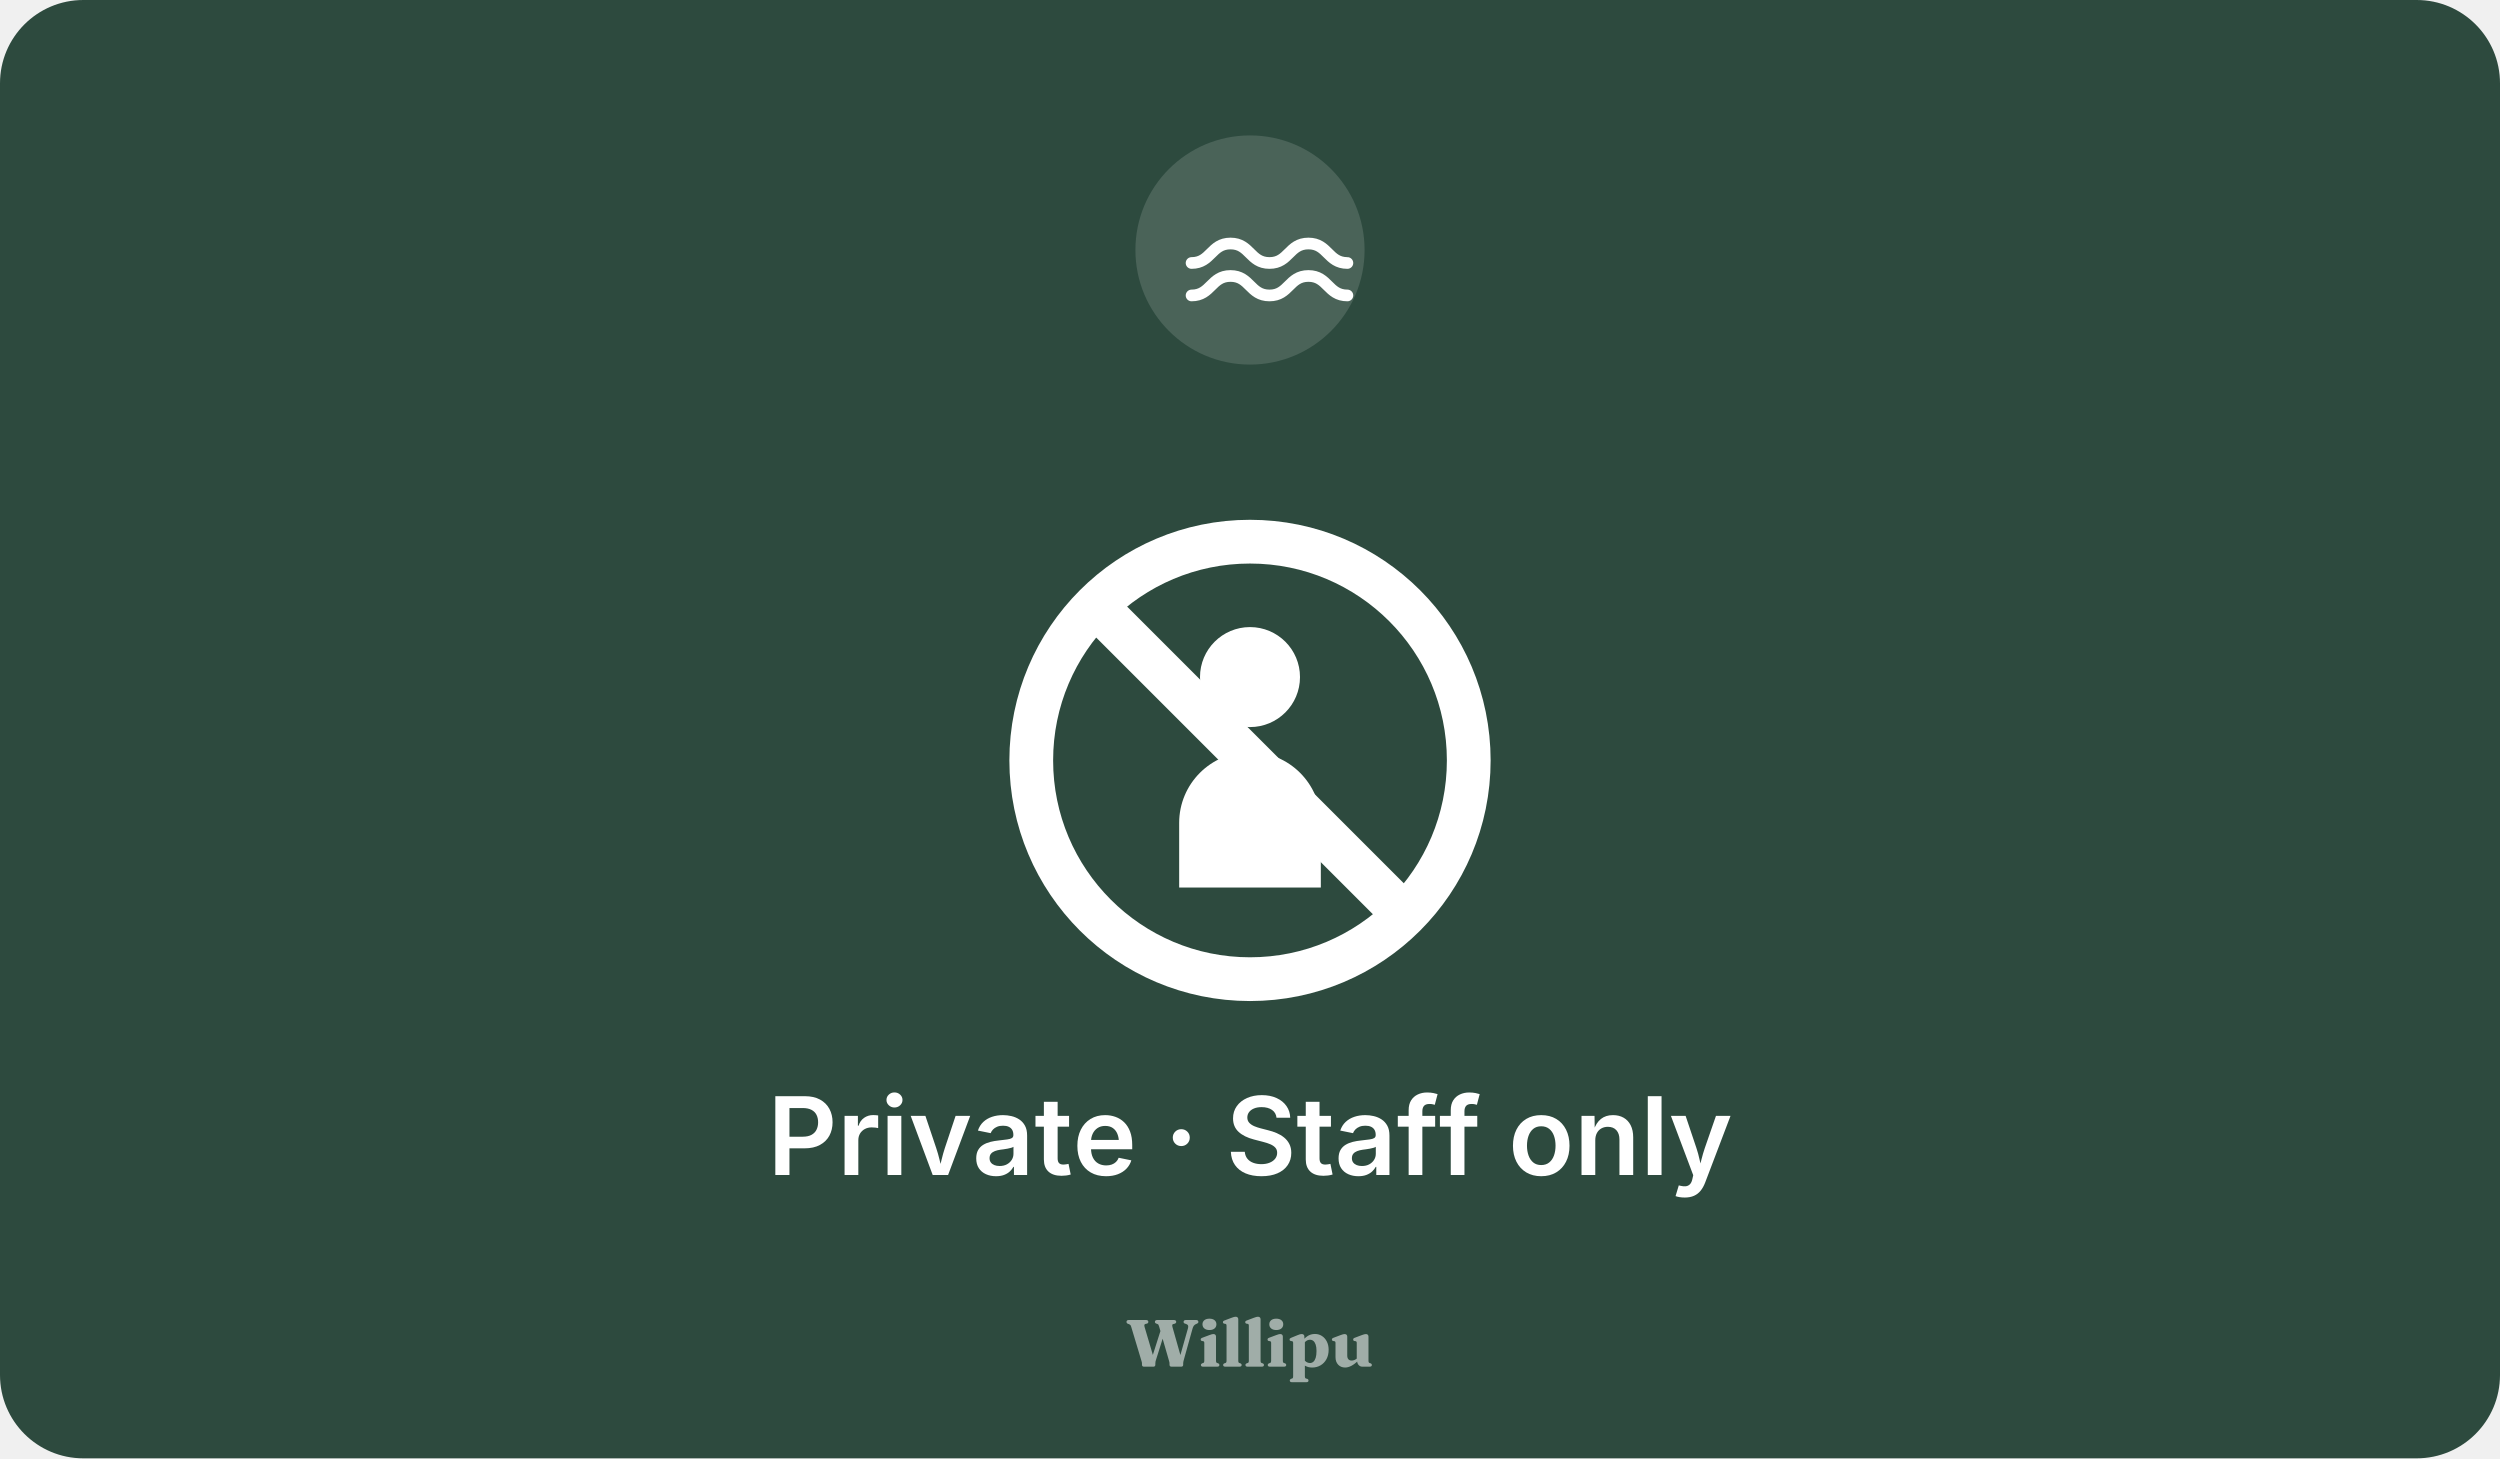
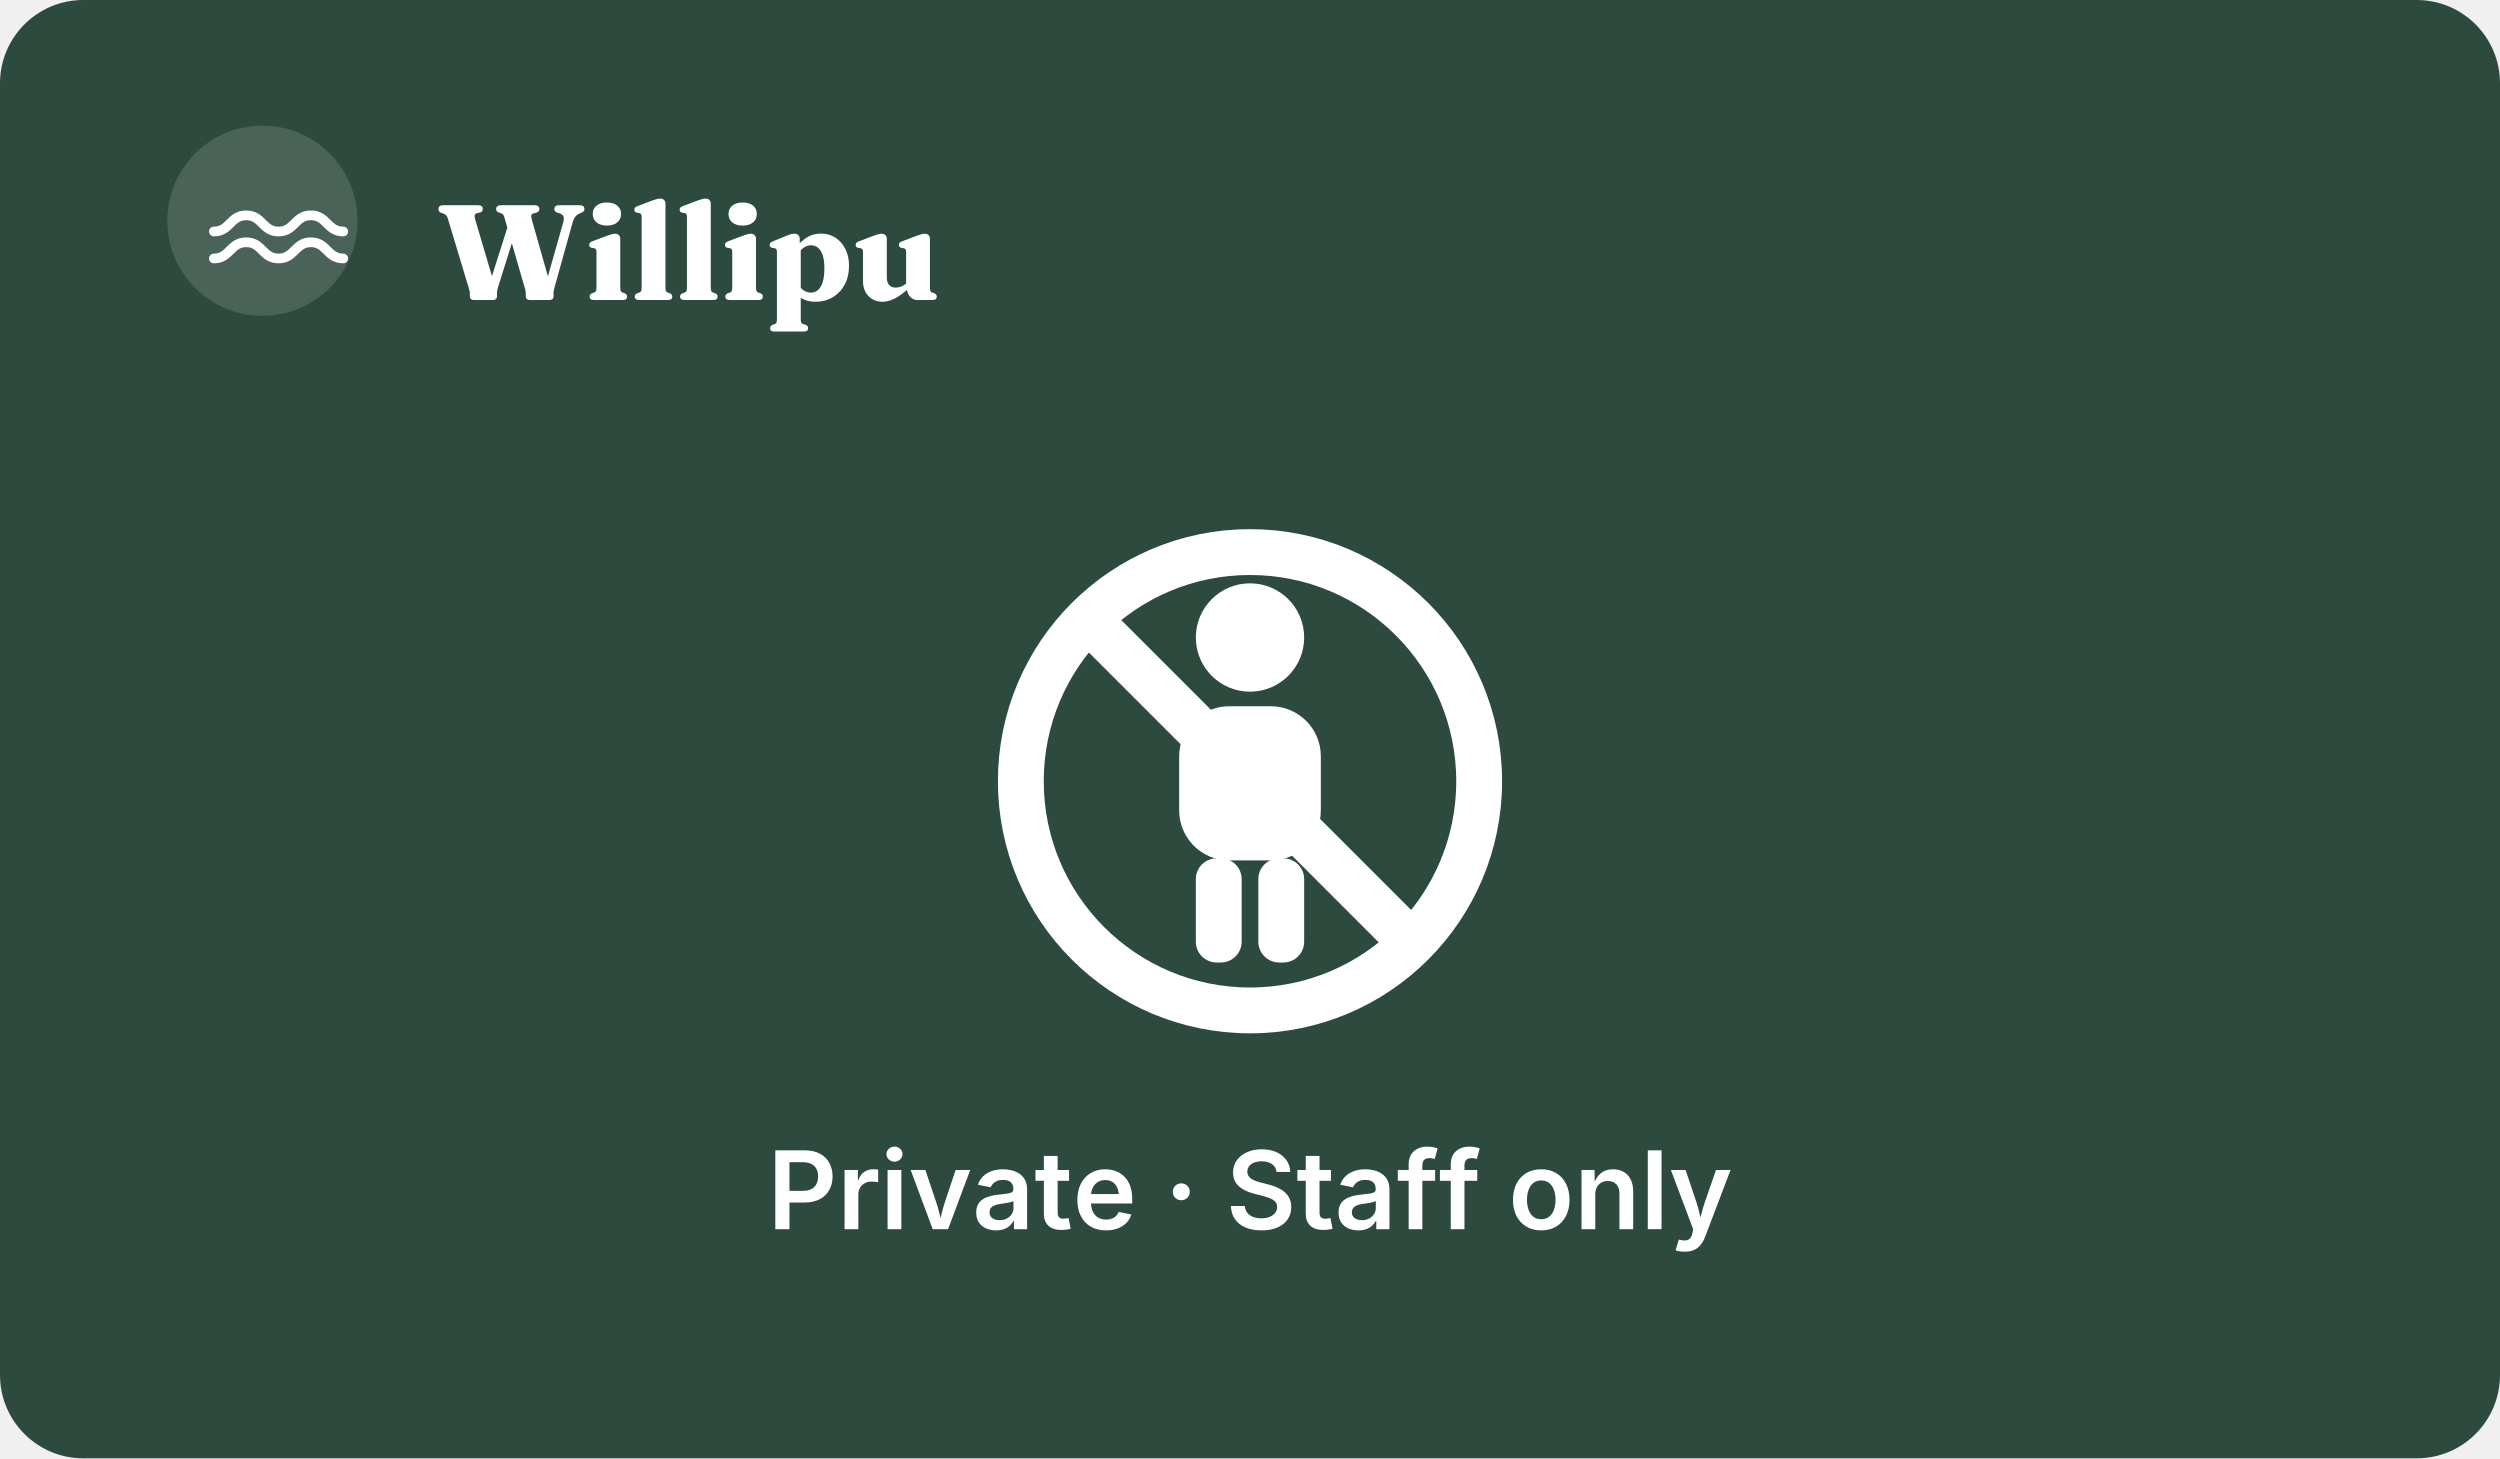
<svg xmlns="http://www.w3.org/2000/svg" width="120mm" height="70mm" viewBox="0 0 120 70">
  <rect width="120" height="70" rx="4" fill="#2d4a3e" />
-   <g transform="translate(53.5 5.5) scale(0.1)">
+   <g transform="translate(7.2 5.2) scale(0.083)">
    <circle cx="65" cy="65" r="55" fill="#ffffff" fill-opacity="0.14" />
    <g transform="translate(27.60 27.60) scale(3.1167)" fill="none" stroke="#ffffff" stroke-width="1.8" stroke-linecap="round">
      <path d="M3 14c3 0 3-3 6-3s3 3 6 3 3-3 6-3 3 3 6 3" />
      <path d="M3 19c3 0 3-3 6-3s3 3 6 3 3-3 6-3 3 3 6 3" />
    </g>
  </g>
-   <g>
-     <circle cx="60" cy="32.5" r="2.4" fill="#ffffff" />
-     <path d="M 56.6,42.6 v-3.1 a 3.4,3.4 0 0 1 6.8,0 v3.1 z" fill="#ffffff" />
-     <circle cx="60" cy="36.5" r="10.5" fill="none" stroke="#ffffff" stroke-width="2.1" />
-     <line x1="52.6" y1="29.1" x2="67.4" y2="43.9" stroke="#ffffff" stroke-width="2.1" />
+   <g transform="translate(21.000 14.400)" fill="#ffffff">
+     <g transform="scale(0.00325 -0.00325)">
+       <path transform="translate(0 0)" d="M1043 1104 1174 1080 897 199Q889 175 884.0 151.5Q879 128 879 96V57Q879 29 863.5 14.5Q848 0 824 0H534Q509 0 493.5 14.5Q478 29 478 57V96Q478 115 475.0 129.5Q472 144 462 175L153 1202Q143 1235 129.5 1249.5Q116 1264 93 1274L53 1288Q32 1296 23.0 1311.0Q14 1326 14 1345Q14 1371 31.5 1385.5Q49 1400 86 1400H597Q634 1400 651.5 1385.0Q669 1370 669 1345Q669 1305 629 1292L580 1281Q555 1274 550.0 1250.5Q545 1227 558 1185L851 194L726 106ZM1726 1344Q1726 1370 1744.0 1385.0Q1762 1400 1798 1400H2098Q2136 1400 2153.0 1385.0Q2170 1370 2170 1344Q2170 1325 2160.5 1313.0Q2151 1301 2124 1289L2092 1275Q2057 1258 2033.5 1228.0Q2010 1198 1993 1136L1732 199Q1722 162 1718.0 142.0Q1714 122 1714 96V57Q1714 29 1698.5 14.5Q1683 0 1659 0H1360Q1336 0 1320.0 14.5Q1304 29 1304 57V96Q1304 113 1301.5 128.5Q1299 144 1289 177L993 1202Q981 1245 971.5 1258.5Q962 1272 945 1278L906 1293Q884 1301 875.0 1313.0Q866 1325 866 1344Q866 1370 884.0 1385.0Q902 1400 938 1400H1433Q1470 1400 1487.5 1385.0Q1505 1370 1505 1344Q1505 1324 1494.0 1310.5Q1483 1297 1460 1289L1415 1278Q1392 1271 1386.5 1252.0Q1381 1233 1394 1184L1675 193L1563 109L1858 1152Q1872 1201 1861.0 1232.0Q1850 1263 1803 1281L1765 1292Q1745 1300 1735.5 1312.5Q1726 1325 1726 1344Z" />
+       <path transform="translate(2178 0)" d="M521 903V183Q521 148 528.5 132.5Q536 117 553 111L583 101Q604 93 613.0 80.0Q622 67 622 50Q622 27 606.5 13.5Q591 0 558 0H132Q99 0 83.5 13.5Q68 27 68 50Q68 67 77.5 79.5Q87 92 107 101L138 111Q155 117 162.5 132.5Q170 148 170 183V708Q170 736 161.5 748.5Q153 761 136 765L99 770Q79 776 70.5 786.5Q62 797 62 814Q62 834 73.5 846.0Q85 858 116 870L322 947Q368 964 394.5 971.5Q421 979 441 979Q481 979 501.0 957.5Q521 936 521 903ZM324 1099Q228 1099 171.5 1145.5Q115 1192 115 1271Q115 1349 171.5 1394.5Q228 1440 324 1440Q420 1440 476.5 1394.5Q533 1349 533 1271Q533 1192 476.5 1145.5Q420 1099 324 1099Z" />
+       <path transform="translate(2845 0)" d="M522 1422V183Q522 148 529.0 132.5Q536 117 553 111L583 101Q604 93 613.5 80.0Q623 67 623 50Q623 27 607.5 13.5Q592 0 558 0H133Q99 0 83.5 13.5Q68 27 68 50Q68 67 77.5 80.0Q87 93 108 101L139 111Q155 117 162.5 132.5Q170 148 170 183V1228Q170 1256 162.0 1268.0Q154 1280 137 1284L99 1290Q80 1295 71.0 1306.0Q62 1317 62 1334Q62 1354 73.5 1366.0Q85 1378 116 1389L322 1467Q368 1484 394.5 1491.0Q421 1498 442 1498Q482 1498 502.0 1477.0Q522 1456 522 1422Z" />
+       <path transform="translate(3514 0)" d="M522 1422V183Q522 148 529.0 132.5Q536 117 553 111L583 101Q604 93 613.5 80.0Q623 67 623 50Q623 27 607.5 13.5Q592 0 558 0H133Q99 0 83.5 13.5Q68 27 68 50Q68 67 77.5 80.0Q87 93 108 101L139 111Q155 117 162.5 132.5Q170 148 170 183V1228Q170 1256 162.0 1268.0Q154 1280 137 1284L99 1290Q80 1295 71.0 1306.0Q62 1317 62 1334Q62 1354 73.5 1366.0Q85 1378 116 1389L322 1467Q368 1484 394.5 1491.0Q421 1498 442 1498Q482 1498 502.0 1477.0Q522 1456 522 1422Z" />
+       <path transform="translate(4183 0)" d="M521 903V183Q521 148 528.5 132.5Q536 117 553 111L583 101Q604 93 613.0 80.0Q622 67 622 50Q622 27 606.5 13.5Q591 0 558 0H132Q99 0 83.5 13.5Q68 27 68 50Q68 67 77.5 79.5Q87 92 107 101L138 111Q155 117 162.5 132.5Q170 148 170 183V708Q170 736 161.5 748.5Q153 761 136 765L99 770Q79 776 70.5 786.5Q62 797 62 814Q62 834 73.5 846.0Q85 858 116 870L322 947Q368 964 394.5 971.5Q421 979 441 979Q481 979 501.0 957.5Q521 936 521 903ZM324 1099Q228 1099 171.5 1145.5Q115 1192 115 1271Q115 1349 171.5 1394.5Q228 1440 324 1440Q420 1440 476.5 1394.5Q533 1349 533 1271Q533 1192 476.5 1145.5Q420 1099 324 1099Z" />
+       <path transform="translate(4850 0)" d="M500 903V802L515 771V-283Q515 -318 522.5 -333.5Q530 -349 546 -355L584 -365Q605 -373 614.5 -386.0Q624 -399 624 -416Q624 -439 608.5 -452.5Q593 -466 559 -466H126Q93 -466 77.5 -452.5Q62 -439 62 -416Q62 -399 71.5 -386.5Q81 -374 101 -365L132 -355Q149 -349 156.0 -333.5Q163 -318 163 -283V708Q163 736 155.0 748.5Q147 761 130 765L93 770Q73 776 64.5 786.5Q56 797 56 814Q56 834 67.0 845.0Q78 856 109 869L300 947Q342 965 369.5 972.0Q397 979 419 979Q460 979 480.0 957.5Q500 936 500 903ZM450 640 393 702Q475 833 579.5 907.0Q684 981 815 981Q934 981 1027.0 920.5Q1120 860 1174.0 753.0Q1228 646 1228 507Q1228 346 1163.0 226.0Q1098 106 986.0 40.0Q874 -26 733 -26Q614 -26 523.0 27.0Q432 80 370 186L457 251Q505 177 556.0 143.0Q607 109 666 109Q724 109 768.5 146.5Q813 184 838.5 263.5Q864 343 864 470Q864 588 838.5 662.5Q813 737 769.5 772.5Q726 808 669 808Q606 808 551.5 767.5Q497 727 450 640Z" />
+       <path transform="translate(6137 0)" d="M796 172V205L784 207V708Q784 736 776.0 748.0Q768 760 751 764L714 770Q694 775 685.5 786.0Q677 797 677 814Q677 834 688.0 846.0Q699 858 730 869L936 947Q980 963 1007.0 970.5Q1034 978 1059 978Q1097 978 1116.5 957.0Q1136 936 1136 903V183Q1136 148 1143.5 132.5Q1151 117 1167 111L1197 101Q1218 93 1227.5 80.0Q1237 67 1237 50Q1237 27 1221.5 13.5Q1206 0 1172 0H948Q886 0 841.0 50.0Q796 100 796 172ZM147 284V708Q147 736 139.0 748.0Q131 760 114 764L76 770Q57 775 48.0 786.0Q39 797 39 814Q39 834 50.5 846.0Q62 858 93 869L299 947Q345 964 371.5 971.0Q398 978 419 978Q459 978 479.0 957.0Q499 936 499 903V334Q499 258 534.5 220.5Q570 183 632 183Q671 183 714.0 200.0Q757 217 797 252L835 285L887 230L852 199Q719 74 620.5 24.0Q522 -26 437 -26Q307 -26 227.0 59.0Q147 144 147 284Z" />
+     </g>
  </g>
-   <g transform="translate(36.835 56.400)" fill="#ffffff">
+   <g fill="#ffffff">
+     <circle cx="60" cy="30.6" r="2.6" />
+     <rect x="56.6" y="33.9" width="6.8" height="7.4" rx="2.4" />
+     <rect x="57.4" y="41.2" width="2.2" height="5.0" rx="1.0" />
+     <rect x="60.4" y="41.2" width="2.2" height="5.0" rx="1.0" />
+   </g>
+   <circle cx="60" cy="37.5" r="11" fill="none" stroke="#ffffff" stroke-width="2.2" />
+   <line x1="52.2" y1="29.7" x2="67.8" y2="45.3" stroke="#ffffff" stroke-width="2.2" />
+   <g transform="translate(36.835 59.000)" fill="#ffffff">
    <g transform="scale(0.002539 -0.002539)">
      <path transform="translate(0 0)" d="M150 0V1490H707Q878 1490 995.0 1426.0Q1112 1362 1172.0 1250.5Q1232 1139 1232 997Q1232 854 1171.5 743.0Q1111 632 993.0 568.0Q875 504 703 504H334V724H668Q769 724 833.5 759.0Q898 794 928.5 856.0Q959 918 959 997Q959 1076 928.5 1137.0Q898 1198 833.0 1232.0Q768 1266 666 1266H417V0Z" />
      <path transform="translate(1321 0)" d="M138 0V1118H390V931H402Q432 1028 507.0 1080.5Q582 1133 678 1133Q700 1133 727.0 1131.0Q754 1129 773 1126V887Q757 892 721.0 896.0Q685 900 650 900Q578 900 520.5 869.0Q463 838 430.5 783.5Q398 729 398 658V0Z" />
      <path transform="translate(2134 0)" d="M138 0V1118H398V0ZM268 1276Q206 1276 161.5 1318.0Q117 1360 117 1418Q117 1478 161.5 1519.5Q206 1561 268 1561Q331 1561 375.5 1519.5Q420 1478 420 1419Q420 1360 375.5 1318.0Q331 1276 268 1276Z" />
      <path transform="translate(2670 0)" d="M455 0 39 1118H317L521 510Q557 403 583.0 295.0Q609 187 636 76H571Q599 187 624.5 295.0Q650 403 685 510L888 1118H1164L746 0Z" />
      <path transform="translate(3872 0)" d="M450 -23Q344 -23 259.0 15.5Q174 54 125.0 129.0Q76 204 76 314Q76 409 111.5 471.0Q147 533 207.5 570.0Q268 607 344.0 626.0Q420 645 502 653Q599 664 660.0 672.0Q721 680 749.5 698.0Q778 716 778 754V759Q778 814 756.0 852.5Q734 891 690.5 911.5Q647 932 583 932Q518 932 470.5 912.0Q423 892 393.0 860.0Q363 828 349 791L108 840Q141 939 210.0 1003.5Q279 1068 374.5 1100.0Q470 1132 582 1132Q661 1132 741.5 1113.5Q822 1095 889.0 1051.0Q956 1007 997.0 933.0Q1038 859 1038 747V0H789V154H779Q754 107 710.5 66.5Q667 26 602.5 1.5Q538 -23 450 -23ZM517 170Q598 170 656.5 202.0Q715 234 747.5 286.5Q780 339 780 401V533Q767 523 736.5 514.0Q706 505 668.5 498.0Q631 491 594.5 486.0Q558 481 533 478Q475 470 428.0 452.0Q381 434 354.5 401.5Q328 369 328 317Q328 269 352.5 236.5Q377 204 419.5 187.0Q462 170 517 170Z" />
      <path transform="translate(5048 0)" d="M655 1118V914H20V1118ZM179 1384H439V315Q439 254 465.0 225.5Q491 197 550 197Q568 197 597.5 201.5Q627 206 645 210L686 9Q643 -4 598.0 -9.5Q553 -15 512 -15Q351 -15 265.0 65.0Q179 145 179 293Z" />
      <path transform="translate(5771 0)" d="M632 -23Q463 -23 341.5 48.0Q220 119 154.5 248.0Q89 377 89 552Q89 725 153.5 855.0Q218 985 336.5 1058.5Q455 1132 615 1132Q717 1132 809.5 1099.0Q902 1066 973.5 997.0Q1045 928 1085.5 821.5Q1126 715 1126 568V486H212V663H997L875 611Q875 705 846.0 776.5Q817 848 759.5 888.0Q702 928 616 928Q530 928 470.0 887.5Q410 847 378.5 779.5Q347 712 347 629V507Q347 401 383.0 328.0Q419 255 484.0 218.0Q549 181 635 181Q692 181 738.5 197.5Q785 214 819.0 246.5Q853 279 870 326L1109 277Q1082 187 1017.0 119.5Q952 52 854.5 14.5Q757 -23 632 -23Z" />
      <path transform="translate(7498 0)" d="M326 547Q259 547 212.5 593.0Q166 639 166 707Q166 774 212.5 820.0Q259 866 326 866Q394 866 440.5 820.0Q487 774 487 707Q487 639 440.5 593.0Q394 547 326 547Z" />
      <path transform="translate(8667 0)" d="M673 -23Q500 -23 372.5 31.0Q245 85 173.0 188.0Q101 291 95 438H358Q365 360 407.0 308.0Q449 256 518.0 230.5Q587 205 671 205Q759 205 826.5 232.0Q894 259 932.0 307.5Q970 356 970 420Q970 478 936.5 516.0Q903 554 842.5 580.5Q782 607 701 627L532 671Q345 719 240.5 816.0Q136 913 136 1071Q136 1203 207.0 1302.0Q278 1401 401.0 1455.5Q524 1510 680 1510Q839 1510 959.0 1455.0Q1079 1400 1146.5 1303.0Q1214 1206 1217 1082H958Q948 1178 872.5 1230.5Q797 1283 676 1283Q592 1283 531.5 1257.5Q471 1232 438.5 1188.0Q406 1144 406 1087Q406 1025 444.5 985.0Q483 945 541.5 921.0Q600 897 660 882L799 846Q882 826 960.0 793.0Q1038 760 1100.5 709.5Q1163 659 1200.0 587.0Q1237 515 1237 418Q1237 287 1170.0 187.5Q1103 88 977.0 32.5Q851 -23 673 -23Z" />
      <path transform="translate(9999 0)" d="M655 1118V914H20V1118ZM179 1384H439V315Q439 254 465.0 225.5Q491 197 550 197Q568 197 597.5 201.5Q627 206 645 210L686 9Q643 -4 598.0 -9.5Q553 -15 512 -15Q351 -15 265.0 65.0Q179 145 179 293Z" />
      <path transform="translate(10722 0)" d="M450 -23Q344 -23 259.0 15.5Q174 54 125.0 129.0Q76 204 76 314Q76 409 111.5 471.0Q147 533 207.5 570.0Q268 607 344.0 626.0Q420 645 502 653Q599 664 660.0 672.0Q721 680 749.5 698.0Q778 716 778 754V759Q778 814 756.0 852.5Q734 891 690.5 911.5Q647 932 583 932Q518 932 470.5 912.0Q423 892 393.0 860.0Q363 828 349 791L108 840Q141 939 210.0 1003.5Q279 1068 374.5 1100.0Q470 1132 582 1132Q661 1132 741.5 1113.5Q822 1095 889.0 1051.0Q956 1007 997.0 933.0Q1038 859 1038 747V0H789V154H779Q754 107 710.5 66.5Q667 26 602.5 1.5Q538 -23 450 -23ZM517 170Q598 170 656.5 202.0Q715 234 747.5 286.5Q780 339 780 401V533Q767 523 736.5 514.0Q706 505 668.5 498.0Q631 491 594.5 486.0Q558 481 533 478Q475 470 428.0 452.0Q381 434 354.5 401.5Q328 369 328 317Q328 269 352.5 236.5Q377 204 419.5 187.0Q462 170 517 170Z" />
      <path transform="translate(11898 0)" d="M726 1118V914H20V1118ZM225 0V1225Q225 1337 271.5 1411.0Q318 1485 397.5 1522.5Q477 1560 572 1560Q641 1560 694.0 1549.0Q747 1538 772 1529L719 1327Q702 1332 677.5 1337.5Q653 1343 620 1343Q547 1343 515.5 1307.0Q484 1271 484 1205V0Z" />
      <path transform="translate(12694 0)" d="M726 1118V914H20V1118ZM225 0V1225Q225 1337 271.5 1411.0Q318 1485 397.5 1522.5Q477 1560 572 1560Q641 1560 694.0 1549.0Q747 1538 772 1529L719 1327Q702 1332 677.5 1337.5Q653 1343 620 1343Q547 1343 515.5 1307.0Q484 1271 484 1205V0Z" />
      <path transform="translate(14006 0)" d="M623 -23Q460 -23 340.0 49.5Q220 122 154.5 251.5Q89 381 89 553Q89 727 154.5 857.5Q220 988 340.0 1060.0Q460 1132 623 1132Q787 1132 907.0 1060.0Q1027 988 1092.5 857.5Q1158 727 1158 553Q1158 381 1092.5 251.5Q1027 122 907.0 49.5Q787 -23 623 -23ZM623 188Q714 188 774.5 237.0Q835 286 864.5 369.0Q894 452 894 554Q894 657 864.5 740.0Q835 823 774.5 872.0Q714 921 623 921Q532 921 472.5 872.0Q413 823 383.5 740.5Q354 658 354 554Q354 452 383.5 369.0Q413 286 472.5 237.0Q532 188 623 188Z" />
      <path transform="translate(15253 0)" d="M398 655V0H138V1118H384L388 842H367Q414 987 505.0 1059.5Q596 1132 733 1132Q848 1132 934.0 1083.0Q1020 1034 1067.5 940.0Q1115 846 1115 711V0H855V671Q855 783 797.0 847.0Q739 911 637 911Q568 911 514.0 881.0Q460 851 429.0 793.5Q398 736 398 655Z" />
      <path transform="translate(16506 0)" d="M398 1490V0H138V1490Z" />
      <path transform="translate(17042 0)" d="M127 -399 188 -196 219 -204Q278 -219 324.0 -212.5Q370 -206 401.0 -172.5Q432 -139 445 -75L461 -4L39 1118H317L521 510Q557 402 580.0 295.0Q603 188 631 76H563Q590 188 617.0 295.5Q644 403 680 510L891 1118H1166L686 -144Q652 -233 601.0 -296.5Q550 -360 476.0 -393.0Q402 -426 301 -426Q246 -426 199.5 -418.0Q153 -410 127 -399Z" />
    </g>
  </g>
-   <g opacity="0.55">
-     <g transform="translate(54.050 65.600)" fill="#ffffff">
-       <g transform="scale(0.0016 -0.0016)">
-         <path transform="translate(0 0)" d="M1043 1104 1174 1080 897 199Q889 175 884.0 151.5Q879 128 879 96V57Q879 29 863.5 14.5Q848 0 824 0H534Q509 0 493.5 14.5Q478 29 478 57V96Q478 115 475.0 129.5Q472 144 462 175L153 1202Q143 1235 129.5 1249.5Q116 1264 93 1274L53 1288Q32 1296 23.0 1311.0Q14 1326 14 1345Q14 1371 31.5 1385.5Q49 1400 86 1400H597Q634 1400 651.5 1385.0Q669 1370 669 1345Q669 1305 629 1292L580 1281Q555 1274 550.0 1250.5Q545 1227 558 1185L851 194L726 106ZM1726 1344Q1726 1370 1744.0 1385.0Q1762 1400 1798 1400H2098Q2136 1400 2153.0 1385.0Q2170 1370 2170 1344Q2170 1325 2160.5 1313.0Q2151 1301 2124 1289L2092 1275Q2057 1258 2033.5 1228.0Q2010 1198 1993 1136L1732 199Q1722 162 1718.0 142.0Q1714 122 1714 96V57Q1714 29 1698.5 14.5Q1683 0 1659 0H1360Q1336 0 1320.0 14.5Q1304 29 1304 57V96Q1304 113 1301.5 128.5Q1299 144 1289 177L993 1202Q981 1245 971.5 1258.5Q962 1272 945 1278L906 1293Q884 1301 875.0 1313.0Q866 1325 866 1344Q866 1370 884.0 1385.0Q902 1400 938 1400H1433Q1470 1400 1487.5 1385.0Q1505 1370 1505 1344Q1505 1324 1494.0 1310.5Q1483 1297 1460 1289L1415 1278Q1392 1271 1386.5 1252.0Q1381 1233 1394 1184L1675 193L1563 109L1858 1152Q1872 1201 1861.0 1232.0Q1850 1263 1803 1281L1765 1292Q1745 1300 1735.5 1312.5Q1726 1325 1726 1344Z" />
-         <path transform="translate(2178 0)" d="M521 903V183Q521 148 528.5 132.5Q536 117 553 111L583 101Q604 93 613.0 80.0Q622 67 622 50Q622 27 606.5 13.5Q591 0 558 0H132Q99 0 83.5 13.5Q68 27 68 50Q68 67 77.5 79.5Q87 92 107 101L138 111Q155 117 162.5 132.5Q170 148 170 183V708Q170 736 161.5 748.5Q153 761 136 765L99 770Q79 776 70.5 786.5Q62 797 62 814Q62 834 73.5 846.0Q85 858 116 870L322 947Q368 964 394.5 971.5Q421 979 441 979Q481 979 501.0 957.5Q521 936 521 903ZM324 1099Q228 1099 171.5 1145.5Q115 1192 115 1271Q115 1349 171.5 1394.5Q228 1440 324 1440Q420 1440 476.5 1394.5Q533 1349 533 1271Q533 1192 476.5 1145.5Q420 1099 324 1099Z" />
-         <path transform="translate(2845 0)" d="M522 1422V183Q522 148 529.0 132.5Q536 117 553 111L583 101Q604 93 613.5 80.0Q623 67 623 50Q623 27 607.5 13.5Q592 0 558 0H133Q99 0 83.5 13.5Q68 27 68 50Q68 67 77.5 80.0Q87 93 108 101L139 111Q155 117 162.5 132.5Q170 148 170 183V1228Q170 1256 162.0 1268.0Q154 1280 137 1284L99 1290Q80 1295 71.0 1306.0Q62 1317 62 1334Q62 1354 73.5 1366.0Q85 1378 116 1389L322 1467Q368 1484 394.5 1491.0Q421 1498 442 1498Q482 1498 502.0 1477.0Q522 1456 522 1422Z" />
-         <path transform="translate(3514 0)" d="M522 1422V183Q522 148 529.0 132.5Q536 117 553 111L583 101Q604 93 613.5 80.0Q623 67 623 50Q623 27 607.5 13.5Q592 0 558 0H133Q99 0 83.5 13.5Q68 27 68 50Q68 67 77.5 80.0Q87 93 108 101L139 111Q155 117 162.5 132.5Q170 148 170 183V1228Q170 1256 162.0 1268.0Q154 1280 137 1284L99 1290Q80 1295 71.0 1306.0Q62 1317 62 1334Q62 1354 73.5 1366.0Q85 1378 116 1389L322 1467Q368 1484 394.5 1491.0Q421 1498 442 1498Q482 1498 502.0 1477.0Q522 1456 522 1422Z" />
-         <path transform="translate(4183 0)" d="M521 903V183Q521 148 528.5 132.5Q536 117 553 111L583 101Q604 93 613.0 80.0Q622 67 622 50Q622 27 606.5 13.5Q591 0 558 0H132Q99 0 83.5 13.5Q68 27 68 50Q68 67 77.5 79.5Q87 92 107 101L138 111Q155 117 162.5 132.5Q170 148 170 183V708Q170 736 161.5 748.5Q153 761 136 765L99 770Q79 776 70.5 786.5Q62 797 62 814Q62 834 73.5 846.0Q85 858 116 870L322 947Q368 964 394.5 971.5Q421 979 441 979Q481 979 501.0 957.5Q521 936 521 903ZM324 1099Q228 1099 171.5 1145.5Q115 1192 115 1271Q115 1349 171.5 1394.5Q228 1440 324 1440Q420 1440 476.5 1394.5Q533 1349 533 1271Q533 1192 476.5 1145.5Q420 1099 324 1099Z" />
-         <path transform="translate(4850 0)" d="M500 903V802L515 771V-283Q515 -318 522.5 -333.5Q530 -349 546 -355L584 -365Q605 -373 614.5 -386.0Q624 -399 624 -416Q624 -439 608.5 -452.5Q593 -466 559 -466H126Q93 -466 77.5 -452.5Q62 -439 62 -416Q62 -399 71.5 -386.5Q81 -374 101 -365L132 -355Q149 -349 156.0 -333.5Q163 -318 163 -283V708Q163 736 155.0 748.5Q147 761 130 765L93 770Q73 776 64.5 786.5Q56 797 56 814Q56 834 67.0 845.0Q78 856 109 869L300 947Q342 965 369.5 972.0Q397 979 419 979Q460 979 480.0 957.5Q500 936 500 903ZM450 640 393 702Q475 833 579.5 907.0Q684 981 815 981Q934 981 1027.0 920.5Q1120 860 1174.0 753.0Q1228 646 1228 507Q1228 346 1163.0 226.0Q1098 106 986.0 40.0Q874 -26 733 -26Q614 -26 523.0 27.0Q432 80 370 186L457 251Q505 177 556.0 143.0Q607 109 666 109Q724 109 768.5 146.5Q813 184 838.5 263.5Q864 343 864 470Q864 588 838.5 662.5Q813 737 769.5 772.5Q726 808 669 808Q606 808 551.5 767.5Q497 727 450 640Z" />
-         <path transform="translate(6137 0)" d="M796 172V205L784 207V708Q784 736 776.0 748.0Q768 760 751 764L714 770Q694 775 685.5 786.0Q677 797 677 814Q677 834 688.0 846.0Q699 858 730 869L936 947Q980 963 1007.0 970.5Q1034 978 1059 978Q1097 978 1116.5 957.0Q1136 936 1136 903V183Q1136 148 1143.5 132.5Q1151 117 1167 111L1197 101Q1218 93 1227.5 80.0Q1237 67 1237 50Q1237 27 1221.5 13.5Q1206 0 1172 0H948Q886 0 841.0 50.0Q796 100 796 172ZM147 284V708Q147 736 139.0 748.0Q131 760 114 764L76 770Q57 775 48.0 786.0Q39 797 39 814Q39 834 50.5 846.0Q62 858 93 869L299 947Q345 964 371.5 971.0Q398 978 419 978Q459 978 479.0 957.0Q499 936 499 903V334Q499 258 534.5 220.5Q570 183 632 183Q671 183 714.0 200.0Q757 217 797 252L835 285L887 230L852 199Q719 74 620.5 24.0Q522 -26 437 -26Q307 -26 227.0 59.0Q147 144 147 284Z" />
-       </g>
-     </g>
-   </g>
</svg>
